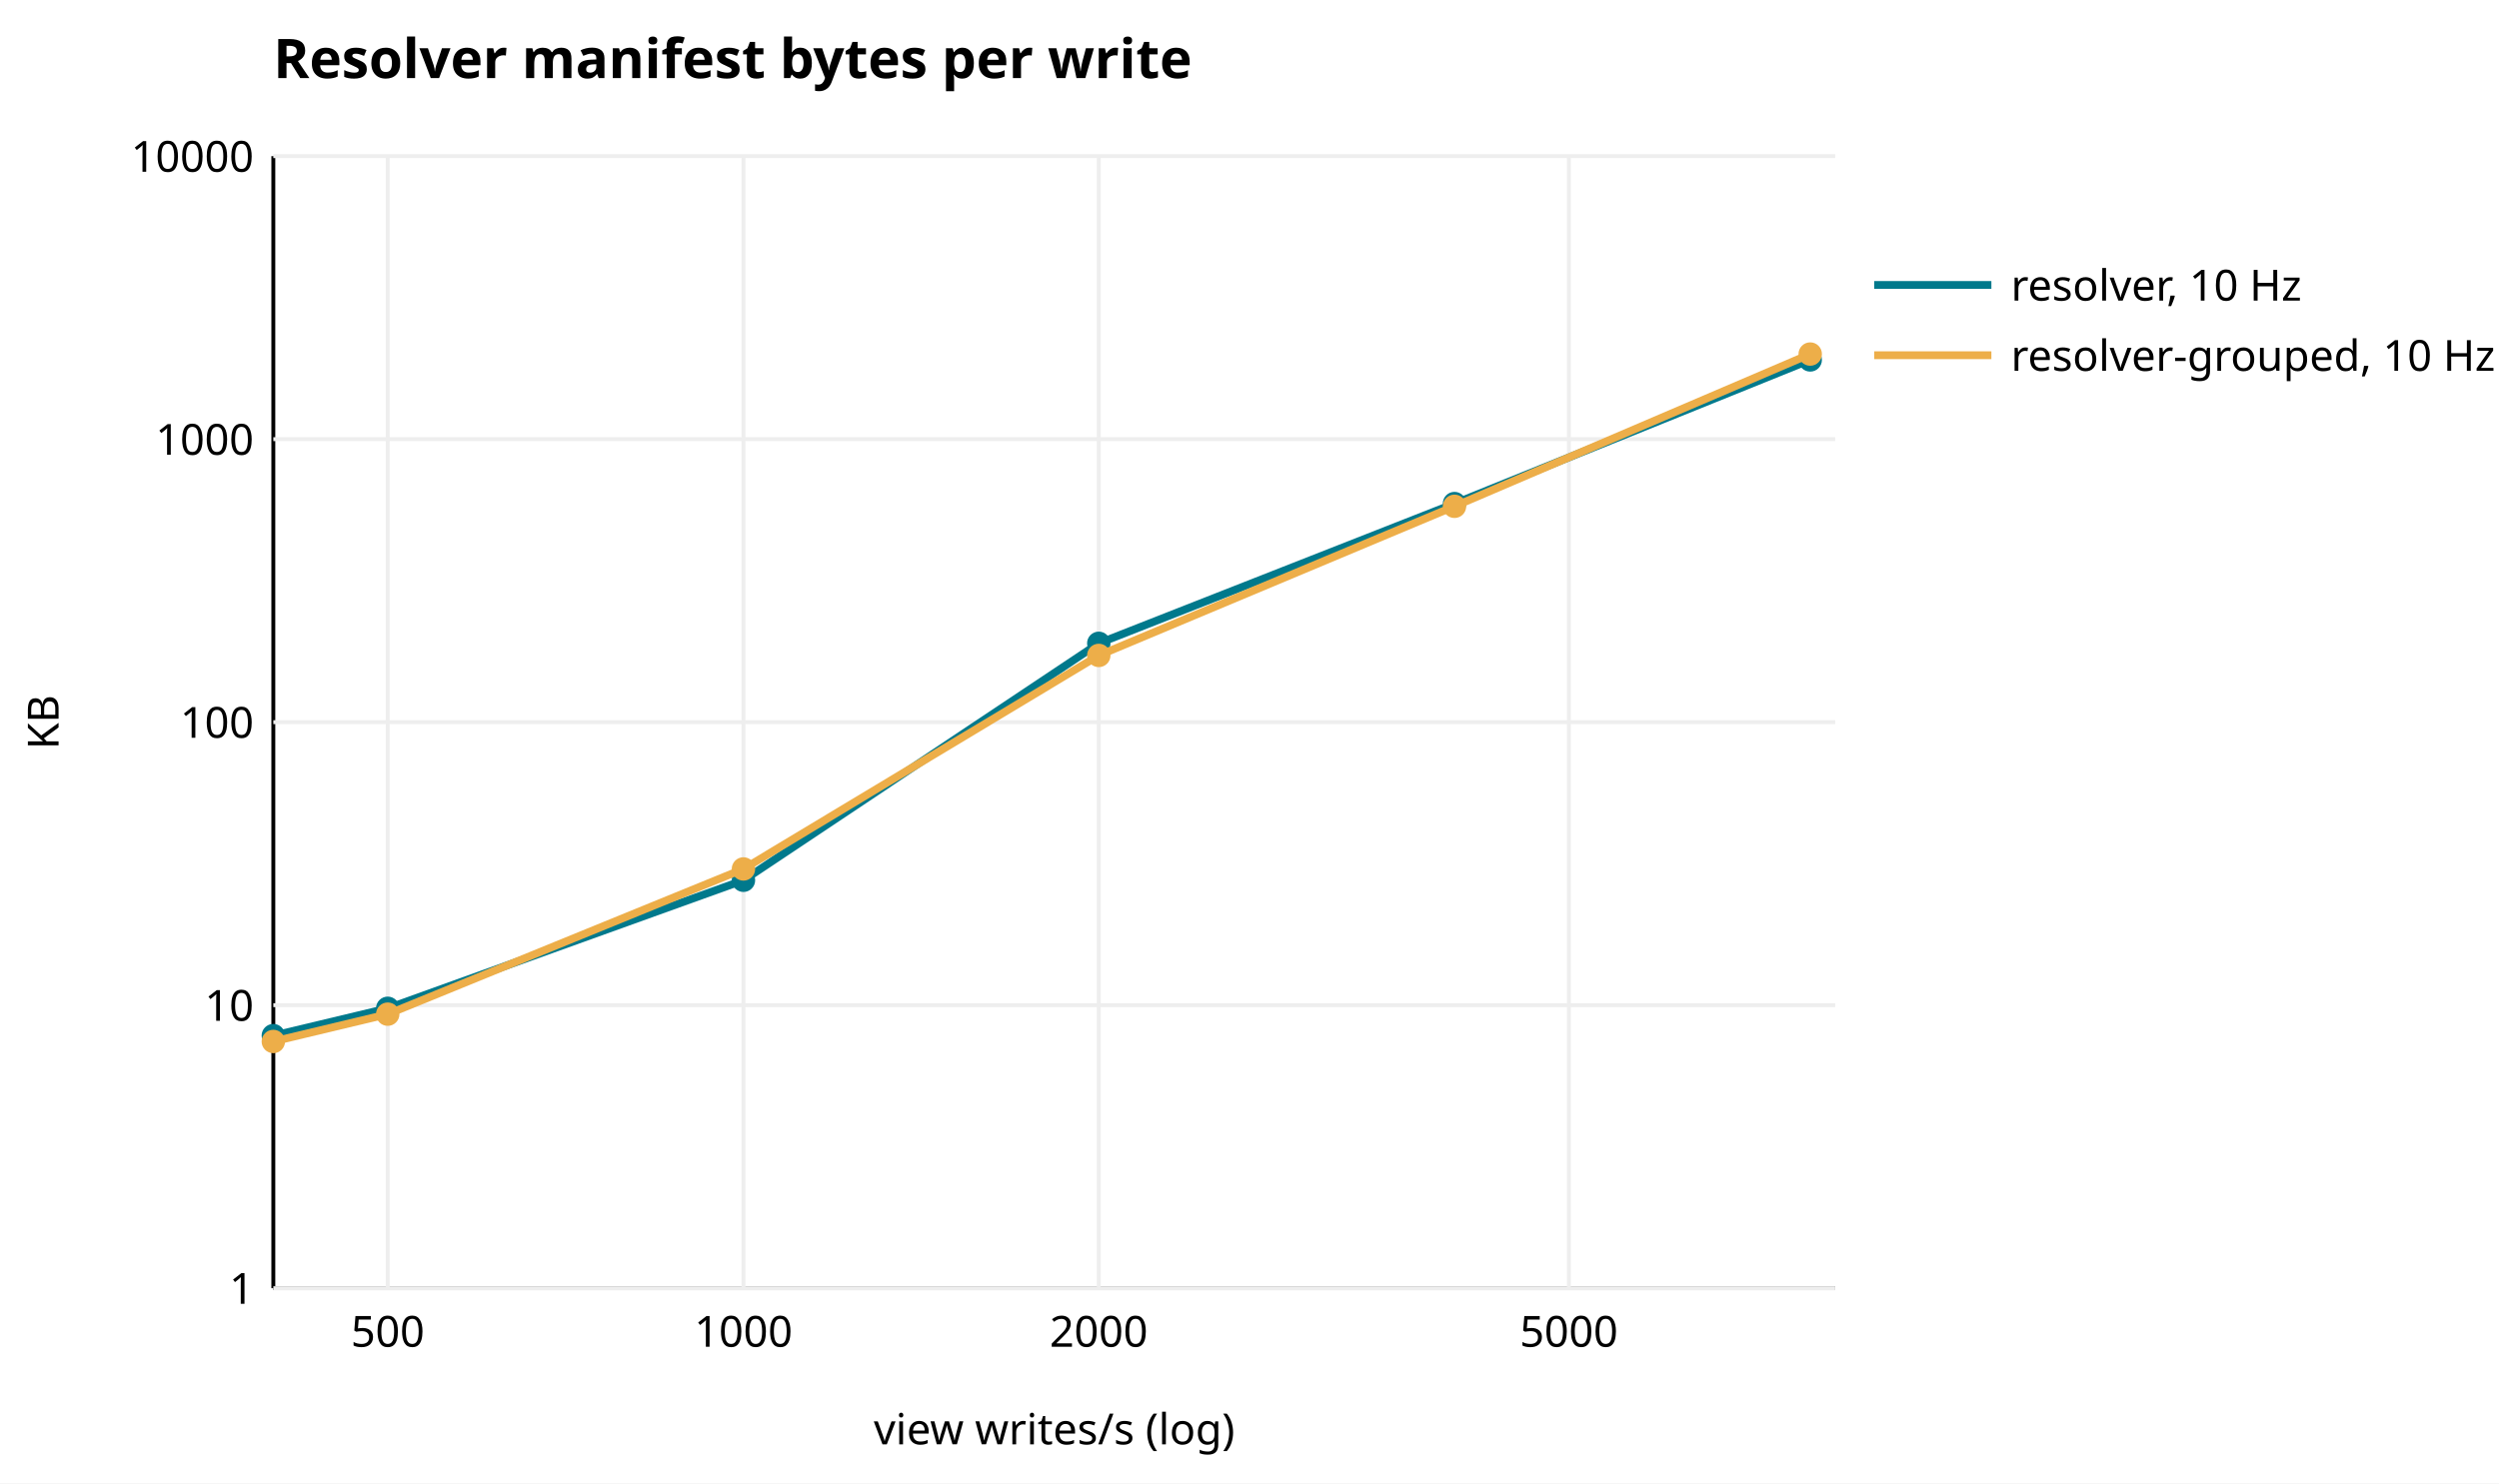
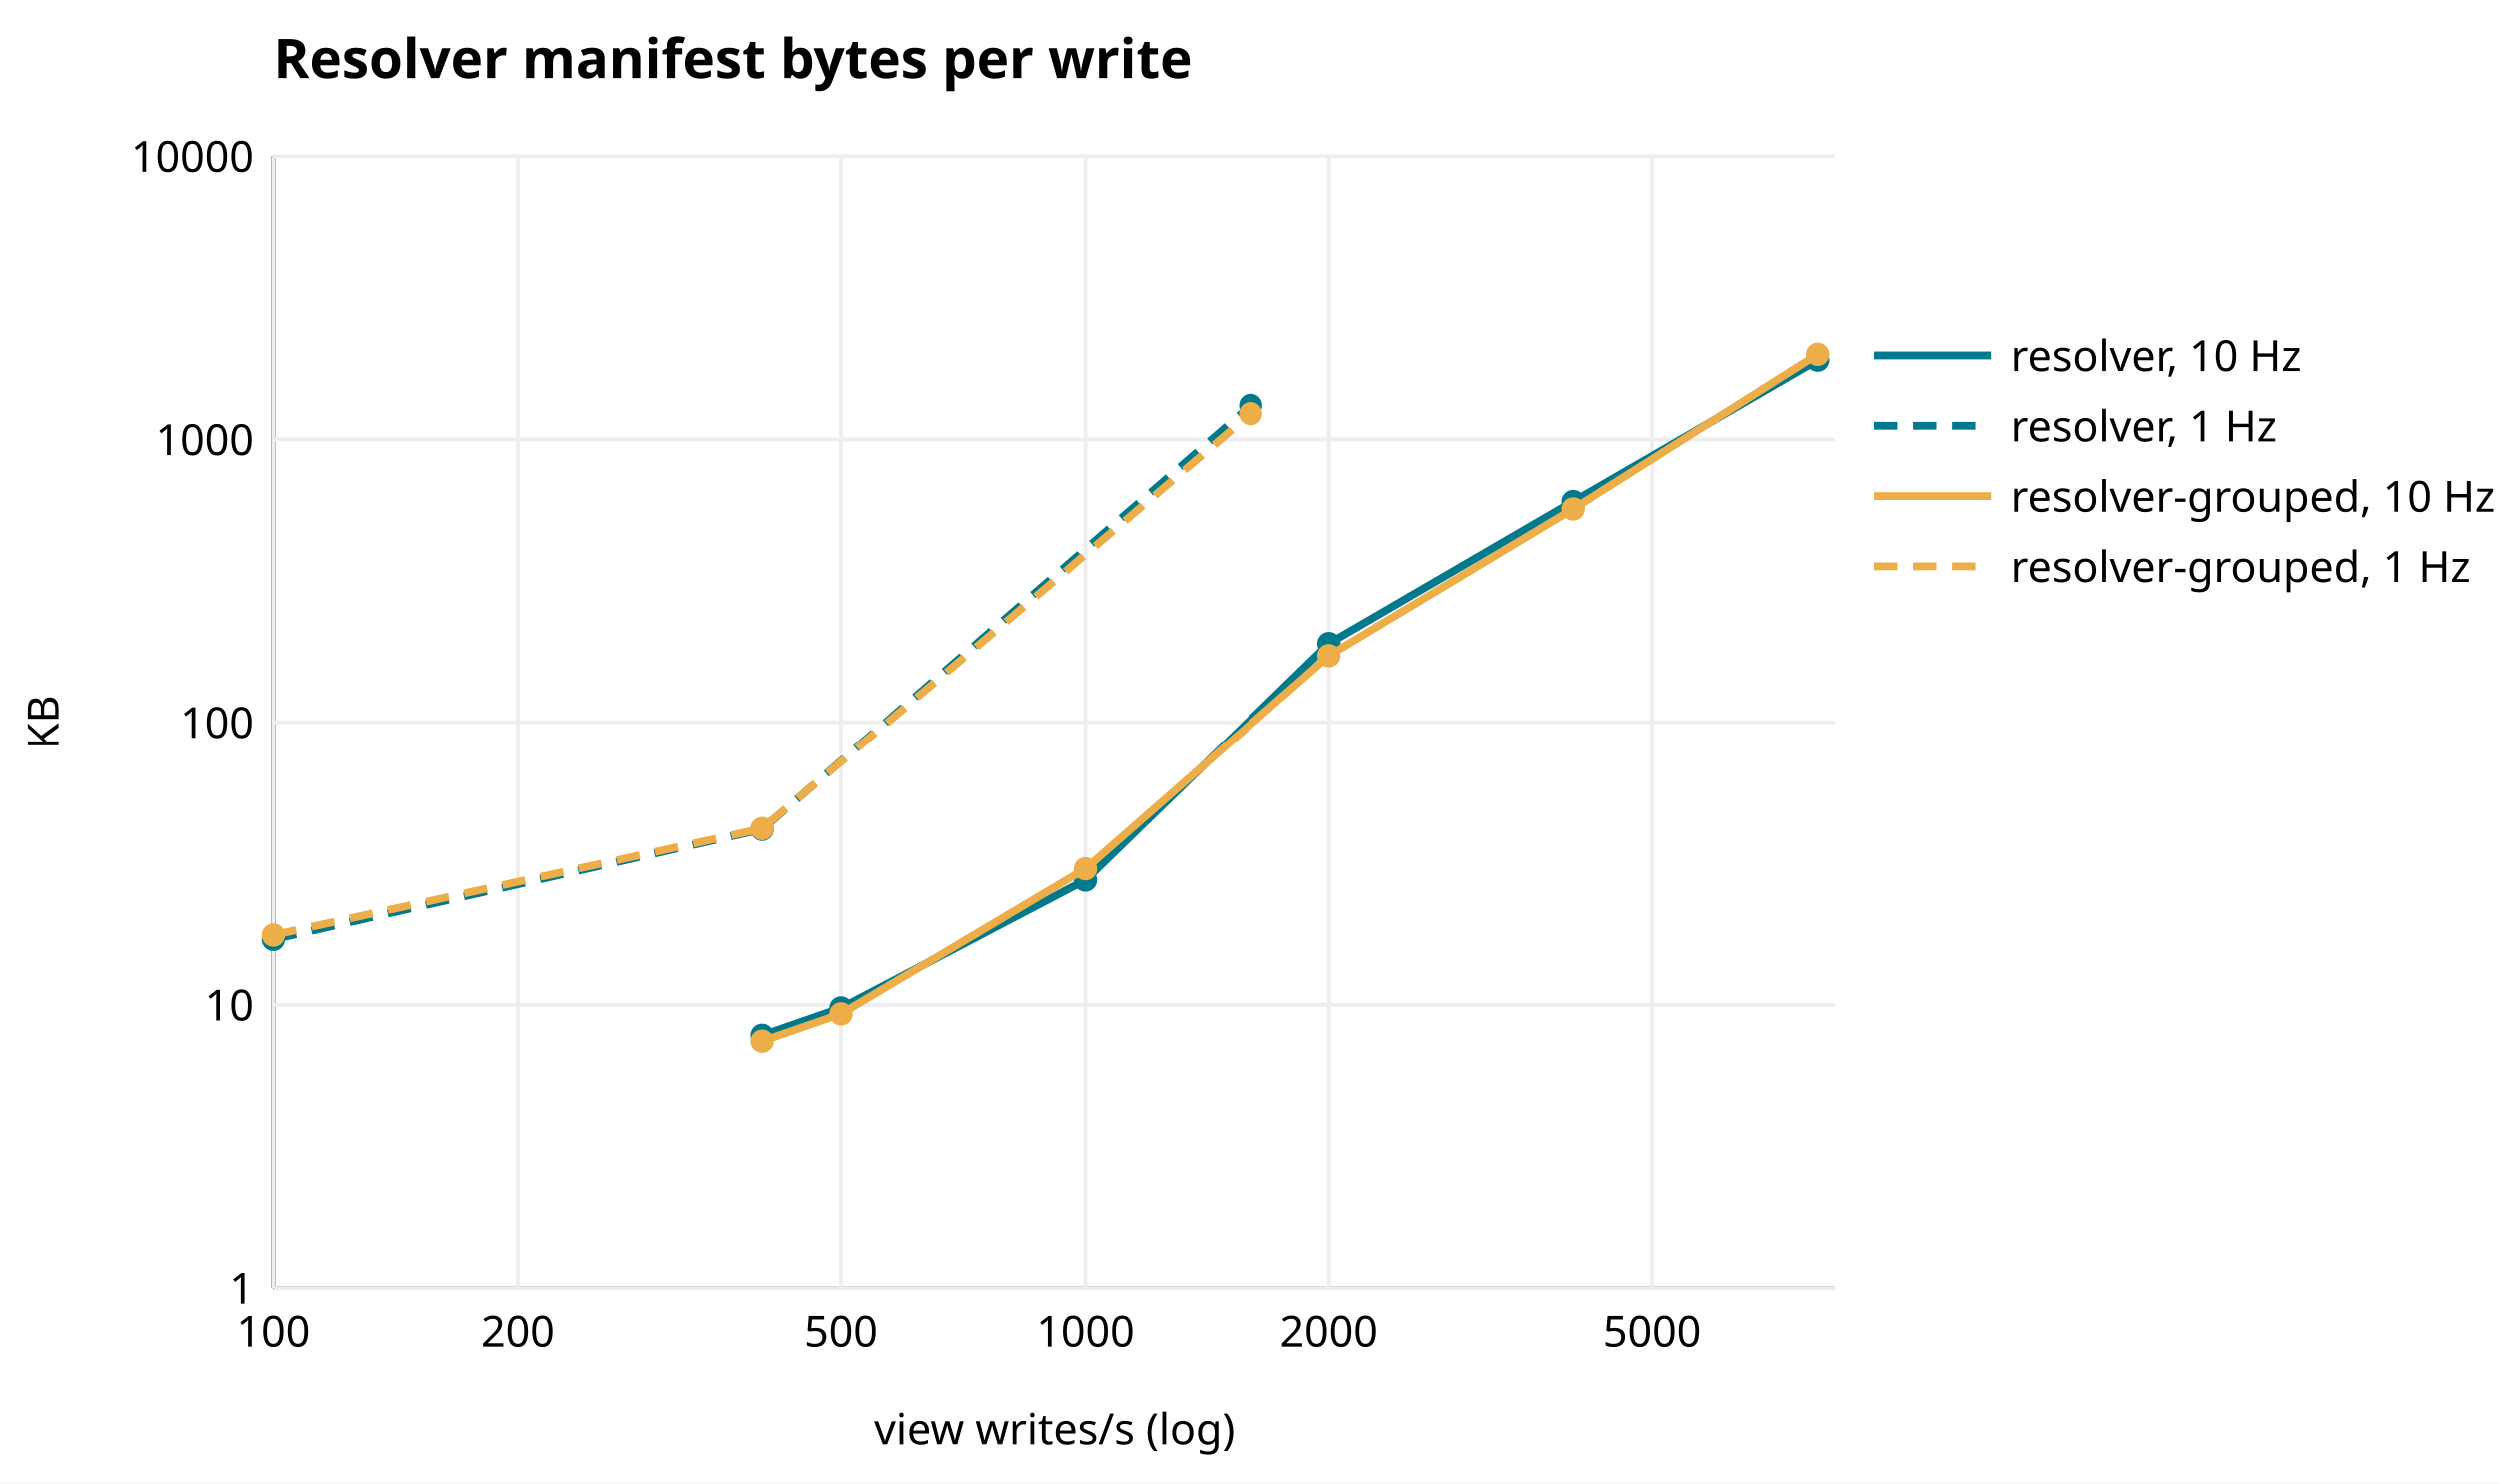
<svg xmlns="http://www.w3.org/2000/svg" width="640" height="380" font-family="sans-serif" font-size="11">
  <rect width="640" height="380" fill="white" />
  <text x="70" y="20" font-size="14" font-weight="bold">Resolver manifest bytes per write</text>
  <line x1="70" y1="330" x2="470" y2="330" stroke="black" />
  <line x1="70" y1="40" x2="70" y2="330" stroke="black" />
  <text x="270.0" y="370" text-anchor="middle">view writes/s (log)</text>
  <text x="15" y="185.0" transform="rotate(-90 15 185.0)" text-anchor="middle">KB</text>
-   <line x1="99.3" y1="330" x2="99.3" y2="40" stroke="#eee" />
-   <text x="99.3" y="345" text-anchor="middle">500</text>
-   <line x1="190.4" y1="330" x2="190.4" y2="40" stroke="#eee" />
-   <text x="190.4" y="345" text-anchor="middle">1000</text>
-   <line x1="281.4" y1="330" x2="281.4" y2="40" stroke="#eee" />
-   <text x="281.4" y="345" text-anchor="middle">2000</text>
-   <line x1="401.8" y1="330" x2="401.8" y2="40" stroke="#eee" />
-   <text x="401.8" y="345" text-anchor="middle">5000</text>
+   <line x1="70.0" y1="330" x2="70.0" y2="40" stroke="#eee" />
+   <text x="70.0" y="345" text-anchor="middle">100</text>
+   <line x1="132.6" y1="330" x2="132.6" y2="40" stroke="#eee" />
+   <text x="132.6" y="345" text-anchor="middle">200</text>
+   <line x1="215.3" y1="330" x2="215.3" y2="40" stroke="#eee" />
+   <text x="215.3" y="345" text-anchor="middle">500</text>
+   <line x1="277.9" y1="330" x2="277.9" y2="40" stroke="#eee" />
+   <text x="277.9" y="345" text-anchor="middle">1000</text>
+   <line x1="340.4" y1="330" x2="340.4" y2="40" stroke="#eee" />
+   <text x="340.4" y="345" text-anchor="middle">2000</text>
+   <line x1="423.2" y1="330" x2="423.2" y2="40" stroke="#eee" />
+   <text x="423.2" y="345" text-anchor="middle">5000</text>
  <line x1="70" y1="330.0" x2="470" y2="330.0" stroke="#eee" />
  <text x="65" y="334.0" text-anchor="end">1</text>
  <line x1="70" y1="257.5" x2="470" y2="257.5" stroke="#eee" />
  <text x="65" y="261.5" text-anchor="end">10</text>
  <line x1="70" y1="185.0" x2="470" y2="185.0" stroke="#eee" />
  <text x="65" y="189.0" text-anchor="end">100</text>
  <line x1="70" y1="112.5" x2="470" y2="112.5" stroke="#eee" />
  <text x="65" y="116.5" text-anchor="end">1000</text>
  <line x1="70" y1="40.0" x2="470" y2="40.0" stroke="#eee" />
  <text x="65" y="44.0" text-anchor="end">10000</text>
-   <path d="M70.0,265.3 L99.3,258.3 L190.4,225.5 L281.4,164.8 L372.5,129.0 L463.6,92.2" fill="none" stroke="#00798c" stroke-width="2" stroke-dasharray="" />
-   <circle cx="70.0" cy="265.3" r="3" fill="#00798c" />
-   <circle cx="99.3" cy="258.3" r="3" fill="#00798c" />
-   <circle cx="190.4" cy="225.5" r="3" fill="#00798c" />
-   <circle cx="281.4" cy="164.8" r="3" fill="#00798c" />
-   <circle cx="372.5" cy="129.0" r="3" fill="#00798c" />
-   <circle cx="463.6" cy="92.2" r="3" fill="#00798c" />
-   <line x1="480" y1="73" x2="510" y2="73" stroke="#00798c" stroke-width="2" stroke-dasharray="" />
-   <text x="515" y="77">resolver, 10 Hz</text>
-   <path d="M70.0,266.8 L99.3,259.8 L190.4,222.6 L281.4,167.9 L372.5,129.7 L463.6,90.7" fill="none" stroke="#edae49" stroke-width="2" stroke-dasharray="" />
-   <circle cx="70.0" cy="266.8" r="3" fill="#edae49" />
-   <circle cx="99.3" cy="259.8" r="3" fill="#edae49" />
-   <circle cx="190.4" cy="222.6" r="3" fill="#edae49" />
-   <circle cx="281.4" cy="167.9" r="3" fill="#edae49" />
-   <circle cx="372.5" cy="129.7" r="3" fill="#edae49" />
-   <circle cx="463.6" cy="90.7" r="3" fill="#edae49" />
-   <line x1="480" y1="91" x2="510" y2="91" stroke="#edae49" stroke-width="2" stroke-dasharray="" />
-   <text x="515" y="95">resolver-grouped, 10 Hz</text>
+   <path d="M195.1,265.3 L215.3,258.3 L277.9,225.5 L340.4,164.8 L403.0,128.4 L465.6,92.2" fill="none" stroke="#00798c" stroke-width="2" stroke-dasharray="" />
+   <circle cx="195.1" cy="265.3" r="3" fill="#00798c" />
+   <circle cx="215.3" cy="258.3" r="3" fill="#00798c" />
+   <circle cx="277.9" cy="225.5" r="3" fill="#00798c" />
+   <circle cx="340.4" cy="164.8" r="3" fill="#00798c" />
+   <circle cx="403.0" cy="128.4" r="3" fill="#00798c" />
+   <circle cx="465.6" cy="92.2" r="3" fill="#00798c" />
+   <line x1="480" y1="91" x2="510" y2="91" stroke="#00798c" stroke-width="2" stroke-dasharray="" />
+   <text x="515" y="95">resolver, 10 Hz</text>
+   <path d="M70.0,240.7 L195.1,212.5 L320.3,103.8" fill="none" stroke="#00798c" stroke-width="2" stroke-dasharray="6 4" />
+   <circle cx="70.0" cy="240.7" r="3" fill="#00798c" />
+   <circle cx="195.1" cy="212.5" r="3" fill="#00798c" />
+   <circle cx="320.3" cy="103.8" r="3" fill="#00798c" />
+   <line x1="480" y1="109" x2="510" y2="109" stroke="#00798c" stroke-width="2" stroke-dasharray="6 4" />
+   <text x="515" y="113">resolver, 1 Hz</text>
+   <path d="M195.1,266.8 L215.3,259.8 L277.9,222.6 L340.4,167.9 L403.0,130.3 L465.6,90.7" fill="none" stroke="#edae49" stroke-width="2" stroke-dasharray="" />
+   <circle cx="195.1" cy="266.8" r="3" fill="#edae49" />
+   <circle cx="215.3" cy="259.8" r="3" fill="#edae49" />
+   <circle cx="277.9" cy="222.6" r="3" fill="#edae49" />
+   <circle cx="340.4" cy="167.9" r="3" fill="#edae49" />
+   <circle cx="403.0" cy="130.3" r="3" fill="#edae49" />
+   <circle cx="465.6" cy="90.7" r="3" fill="#edae49" />
+   <line x1="480" y1="127" x2="510" y2="127" stroke="#edae49" stroke-width="2" stroke-dasharray="" />
+   <text x="515" y="131">resolver-grouped, 10 Hz</text>
+   <path d="M70.0,239.6 L195.1,212.3 L320.3,105.9" fill="none" stroke="#edae49" stroke-width="2" stroke-dasharray="6 4" />
+   <circle cx="70.0" cy="239.6" r="3" fill="#edae49" />
+   <circle cx="195.1" cy="212.3" r="3" fill="#edae49" />
+   <circle cx="320.3" cy="105.9" r="3" fill="#edae49" />
+   <line x1="480" y1="145" x2="510" y2="145" stroke="#edae49" stroke-width="2" stroke-dasharray="6 4" />
+   <text x="515" y="149">resolver-grouped, 1 Hz</text>
</svg>
